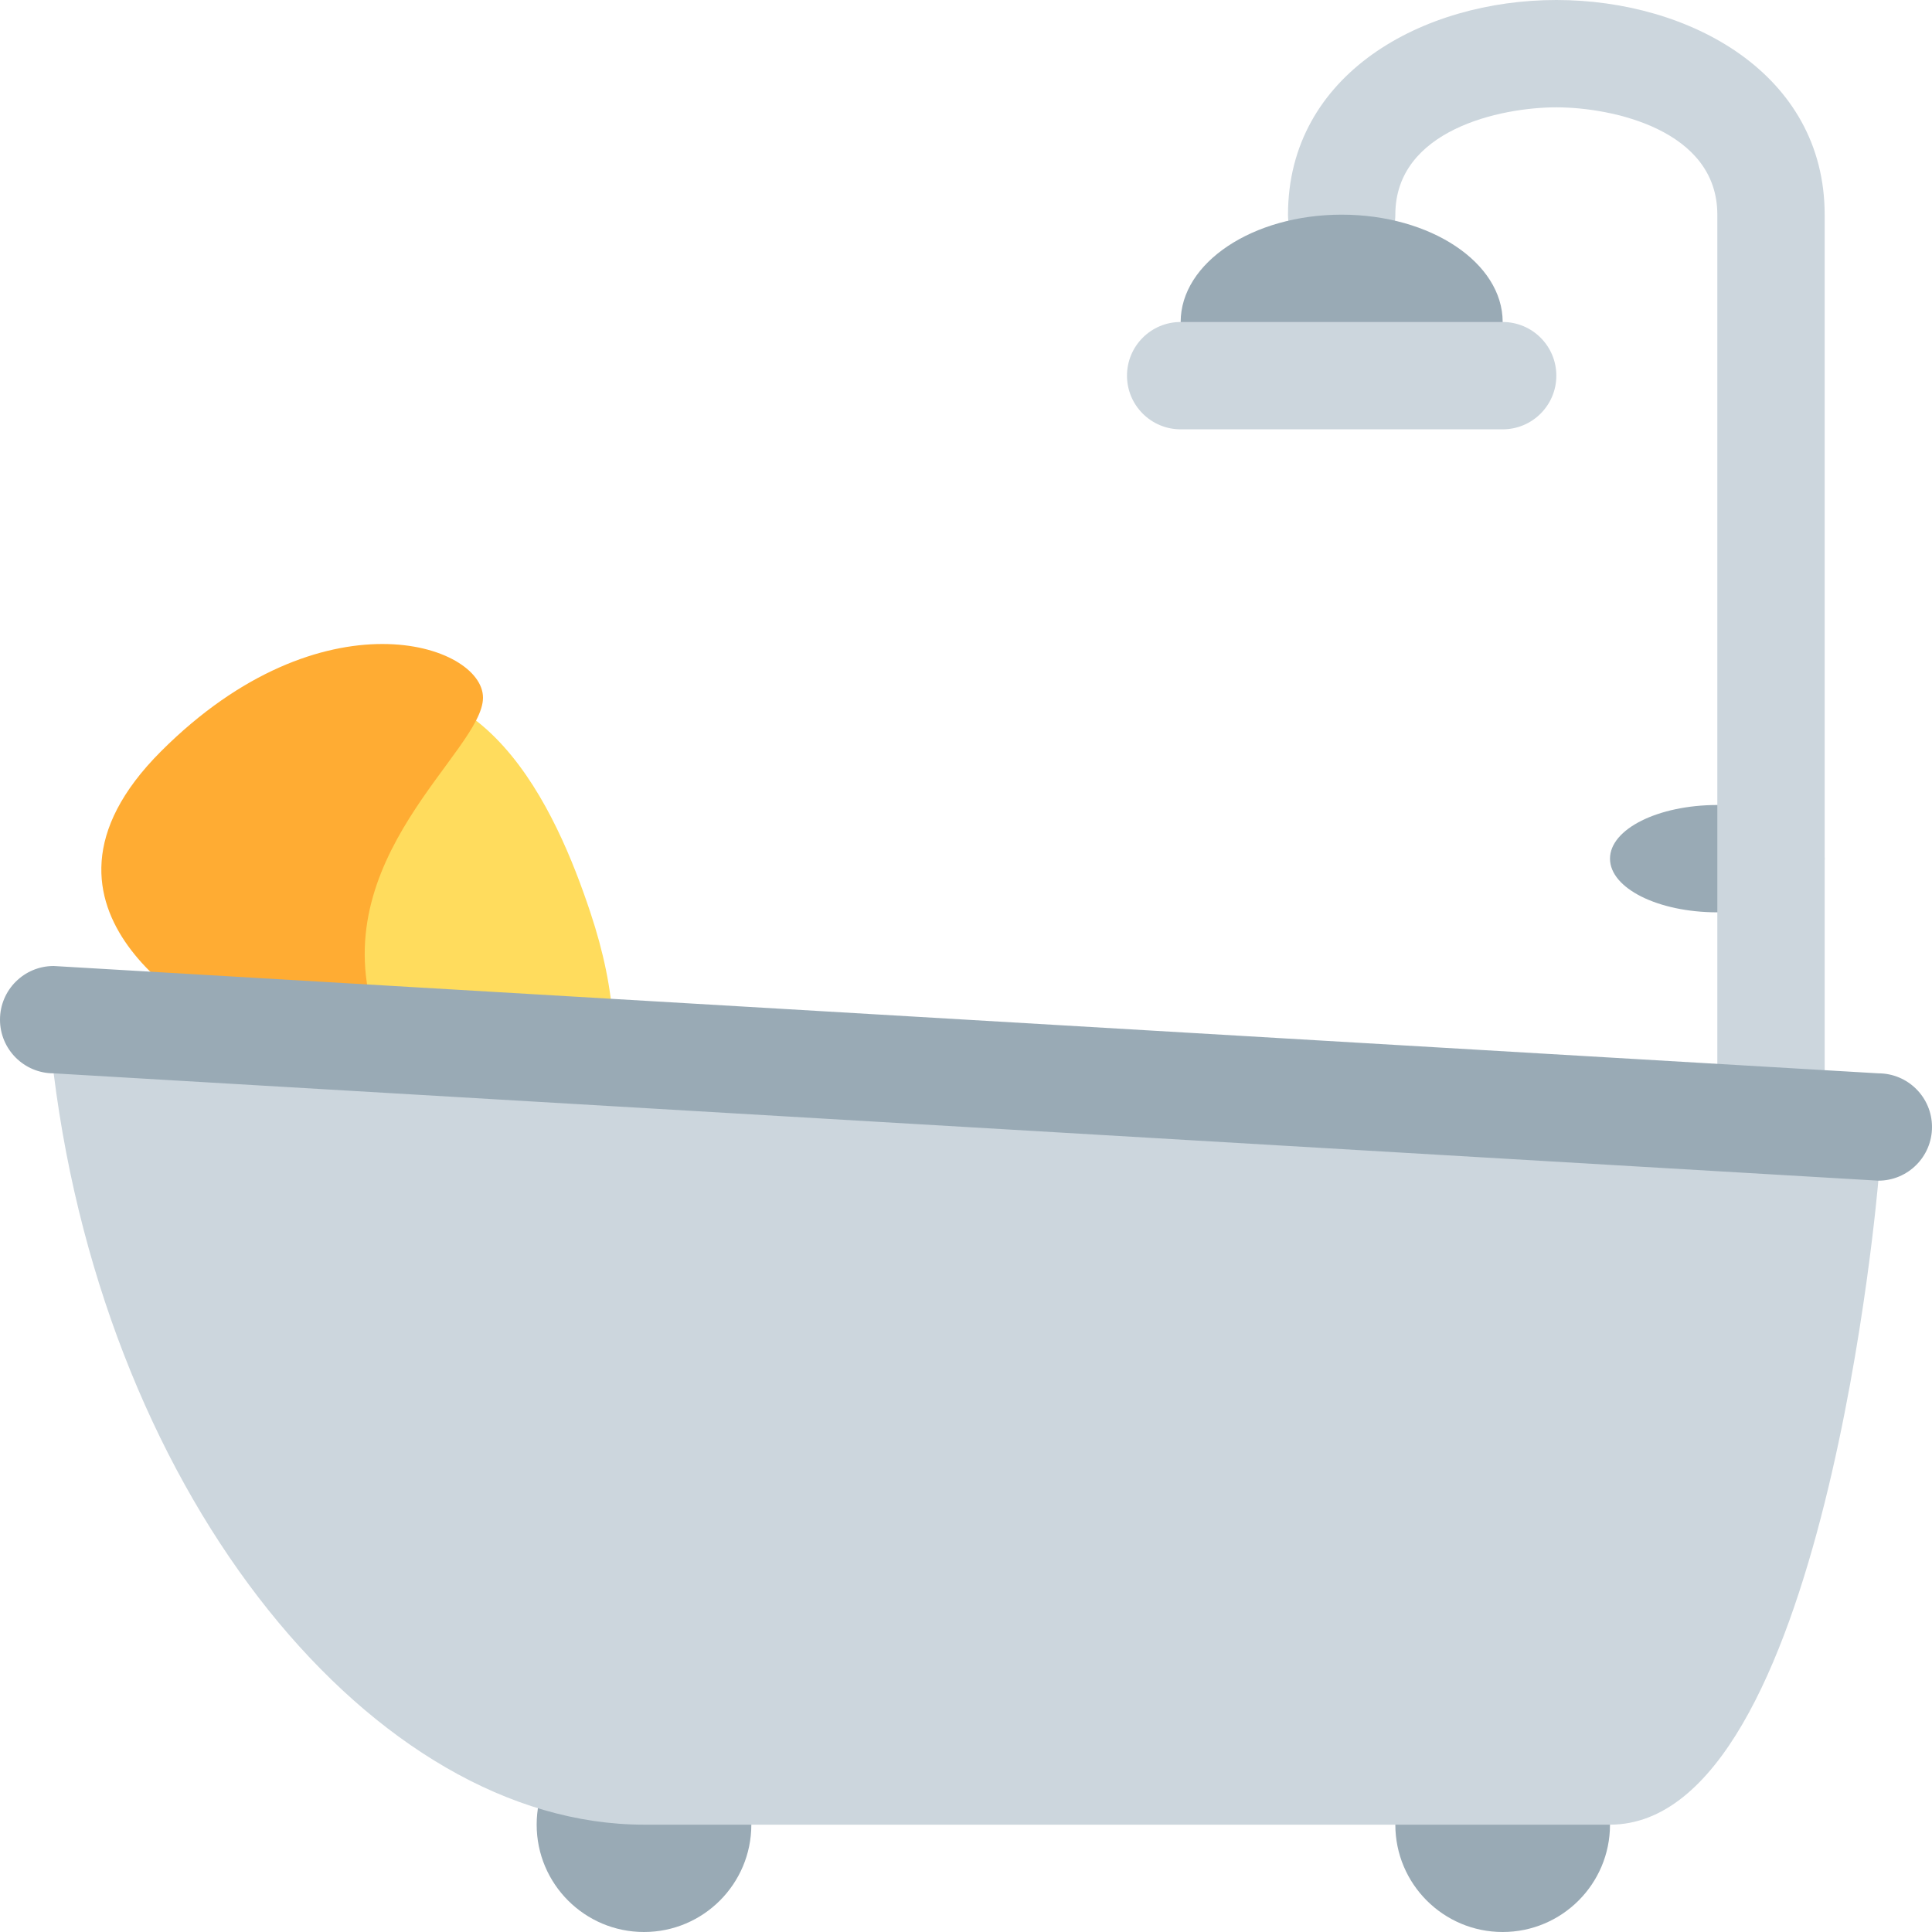
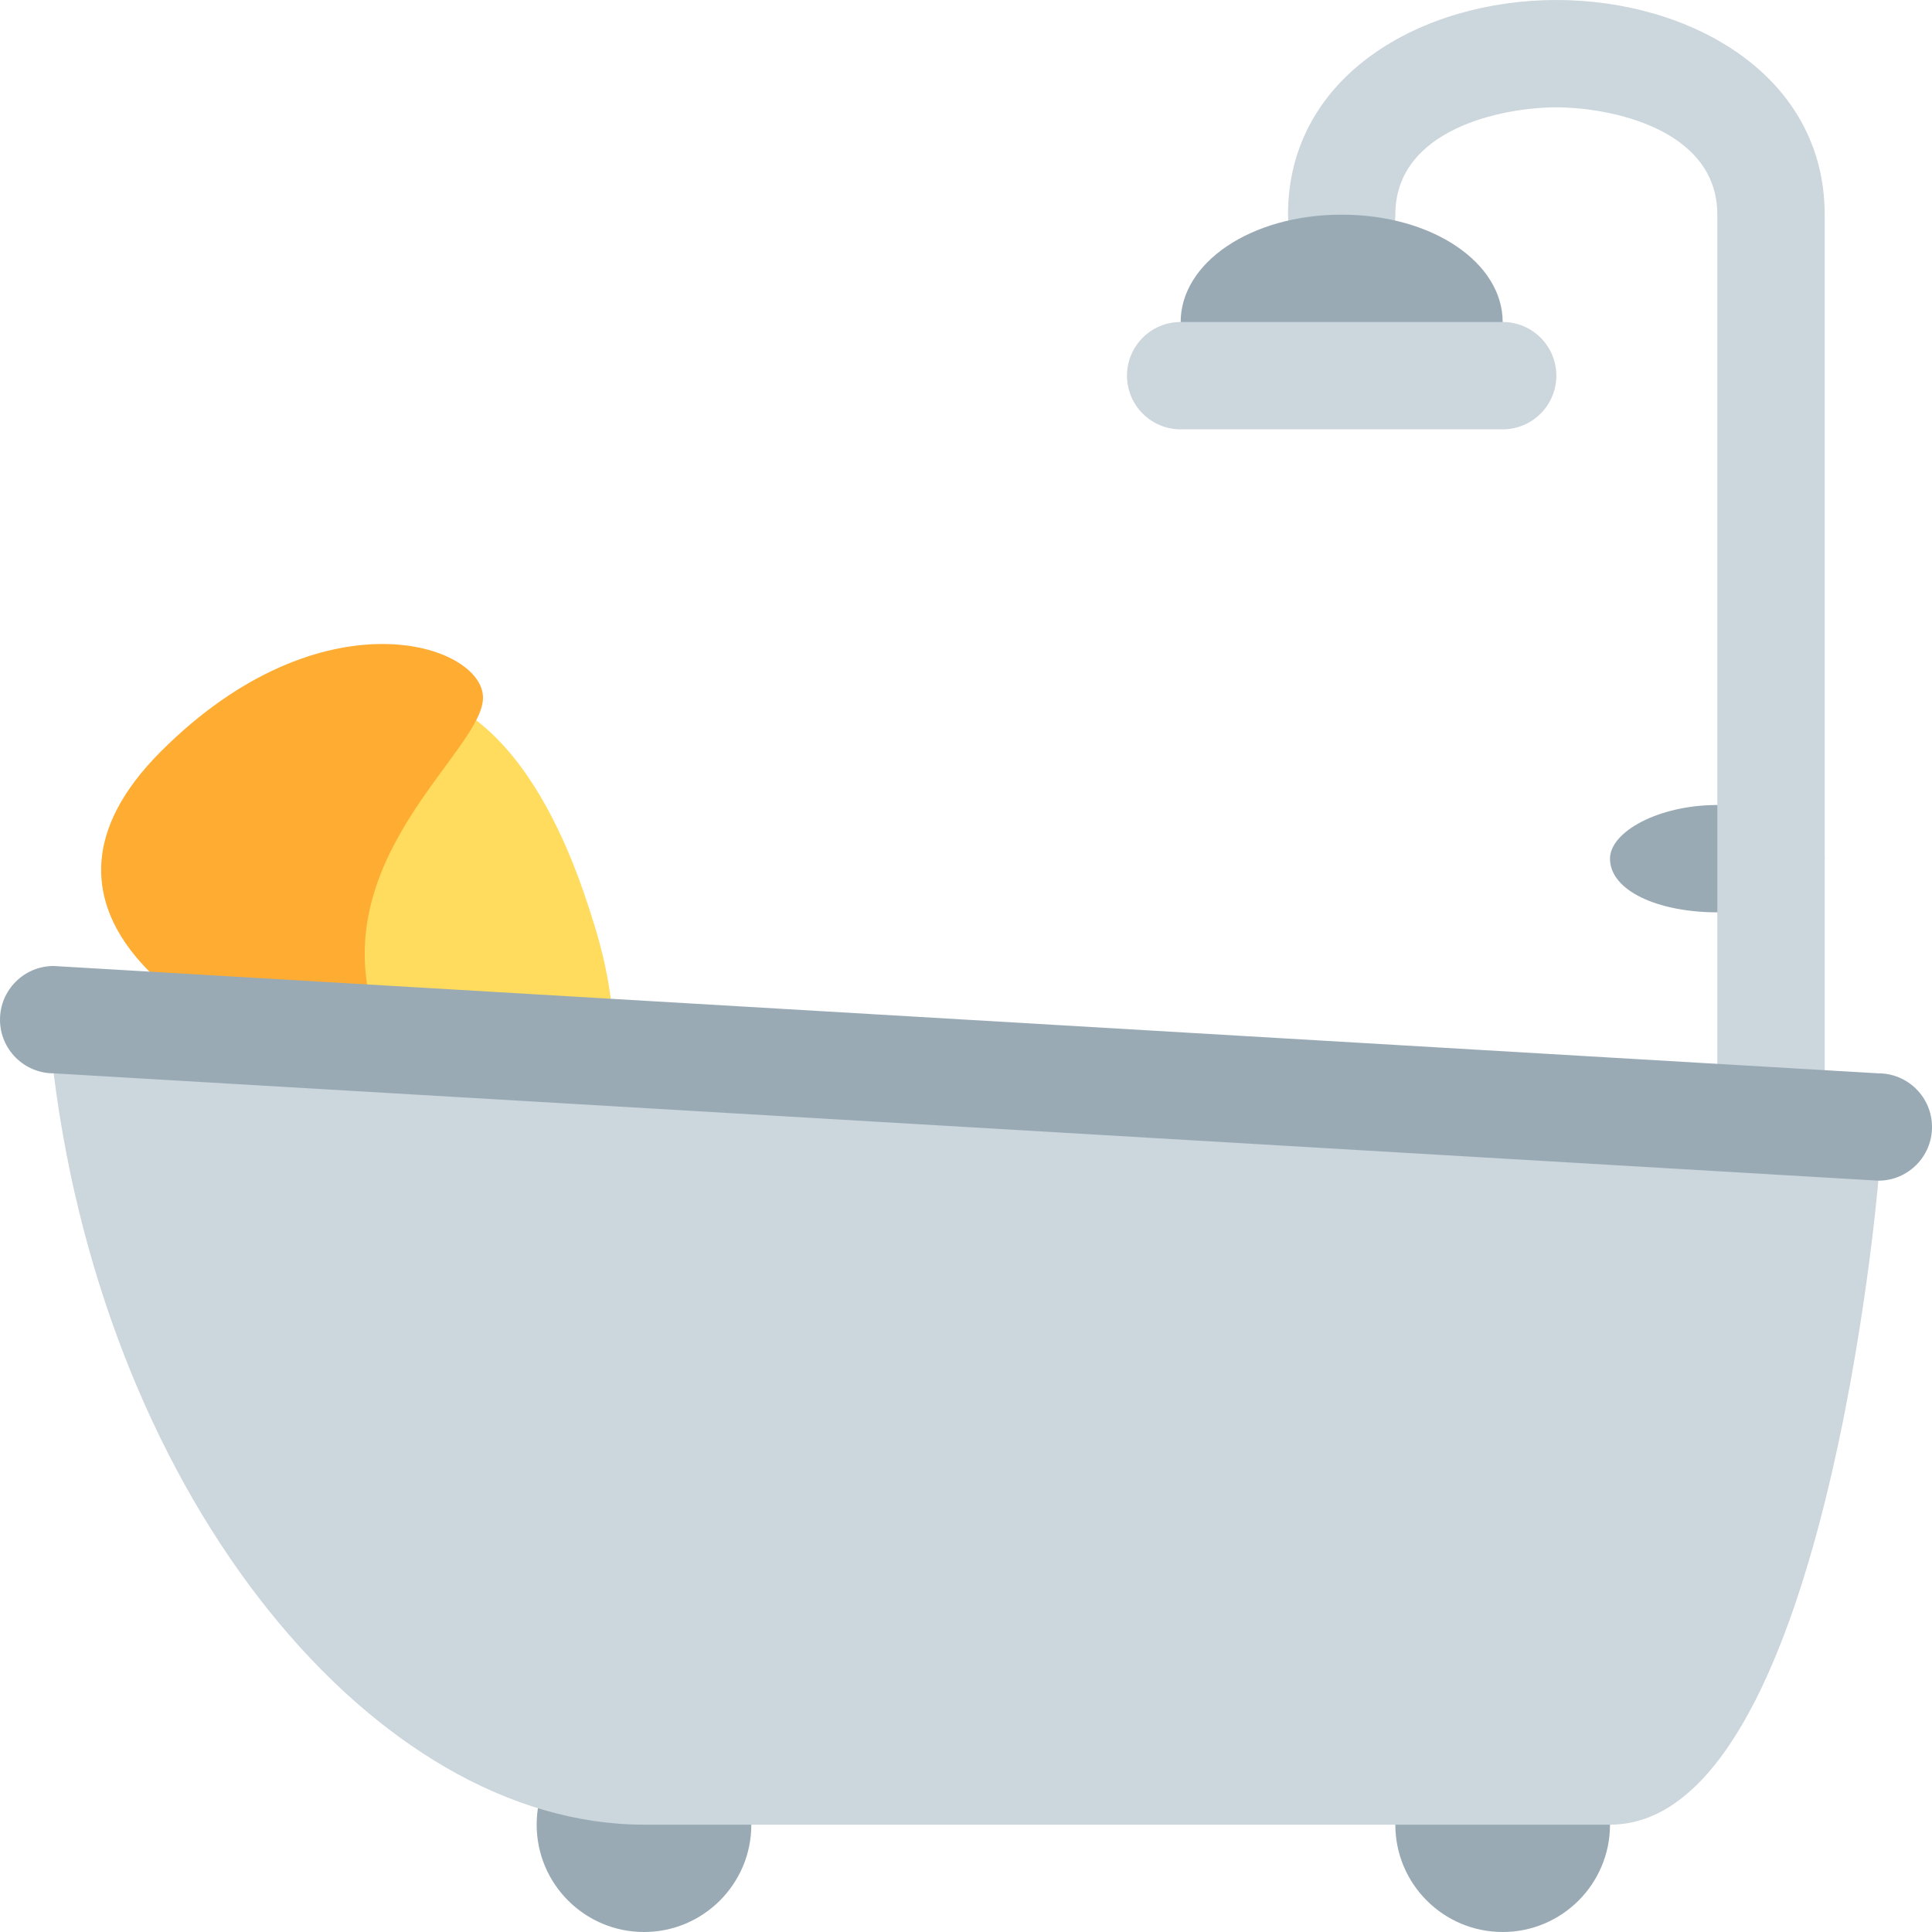
<svg xmlns="http://www.w3.org/2000/svg" viewBox="0 0 45 45">
  <defs>
    <clipPath id="a">
      <path d="M0 36h36V0H0v36z" />
    </clipPath>
  </defs>
  <g clip-path="url(#a)" transform="matrix(1.25 0 0 -1.25 0 45)">
-     <path d="M11 19c1-3 .209-5-2-5s-5.012 2.024-6 4c-1 2 .904 4.301 3 5 3 1 4.368-2.102 5-4" fill="#ffdc5d" />
-     <path d="M9 23c0 1-3 2-6-1s1.021-5 1.021-5S8 14 7 17 9 22 9 23" fill="#ffac33" />
-     <path d="M30 20c0-.552.896-1 2-1 1.105 0 2 .448 2 1s-.895 1-2 1c-1.104 0-2-.448-2-1" fill="#99aab5" />
-     <path d="M33 15a1 1 0 0 0-1 1v16c0 1.582-1.962 2-3 2s-3-.418-3-2a1 1 0 1 0-2 0c0 2.626 2.516 4 5 4s5-1.374 5-4V16a1 1 0 0 0-1-1" fill="#ccd6dd" />
-     <path d="M28 30c0-1.104-1.343-1-3-1s-3-.104-3 1c0 1.105 1.343 2 3 2s3-.895 3-2" fill="#99aab5" />
+     <path d="M11 19c1-3 .2-5-2-5s-5 2-6 4 .9 4.3 3 5c3 1 4.4-2.1 5-4" fill="#ffdc5d" />
+     <path d="M9 23c0 1-3 2-6-1s1-5 1-5 4-3 3 0 2 5 2 6" fill="#ffac33" />
+     <path d="M30 20c0-.6.9-1 2-1s2 .5 2 1-.9 1-2 1-2-.5-2-1" fill="#99aab5" />
+     <path d="M33 15a1 1 0 0 0-1 1v16c0 1.6-2 2-3 2s-3-.4-3-2a1 1 0 1 0-2 0c0 2.6 2.5 4 5 4s5-1.4 5-4V16a1 1 0 0 0-1-1" fill="#ccd6dd" />
+     <path d="M28 30c0-1.1-1.3-1-3-1s-3-.1-3 1 1.3 2 3 2 3-.9 3-2" fill="#99aab5" />
    <path d="M29 29a1 1 0 0 0-1-1h-6a1 1 0 1 0 0 2h6a1 1 0 0 0 1-1" fill="#ccd6dd" />
-     <path d="M14 2a2 2 0 1 0-4 0 2 2 0 0 0 4 0M30 2a2 2 0 1 0-4 0 2 2 0 0 0 4 0" fill="#99aab5" />
-     <path d="M30 2H12C7 2 2 8 1 16c-.248 1.984.812 1 3.021 1C4.021 17 17 15 30 15c2 0 5 1.209 5-1 0 0-1-12-5-12" fill="#ccd6dd" />
+     <path d="M14 2a2 2 0 1 0-4 0 2 2 0 0 0 4 0m16 0a2 2 0 1 0-4 0 2 2 0 0 0 4 0" fill="#99aab5" />
+     <path d="M30 2H12C7 2 2 8 1 16c-.3 2 .8 1 3 1 0 0 13-2 26-2 2 0 5 1.2 5-1 0 0-1-12-5-12" fill="#ccd6dd" />
    <path d="M36 15a1 1 0 0 0-1-1L1 16a1 1 0 1 0 0 2l34-2a1 1 0 0 0 1-1" fill="#99aab5" />
  </g>
</svg>
